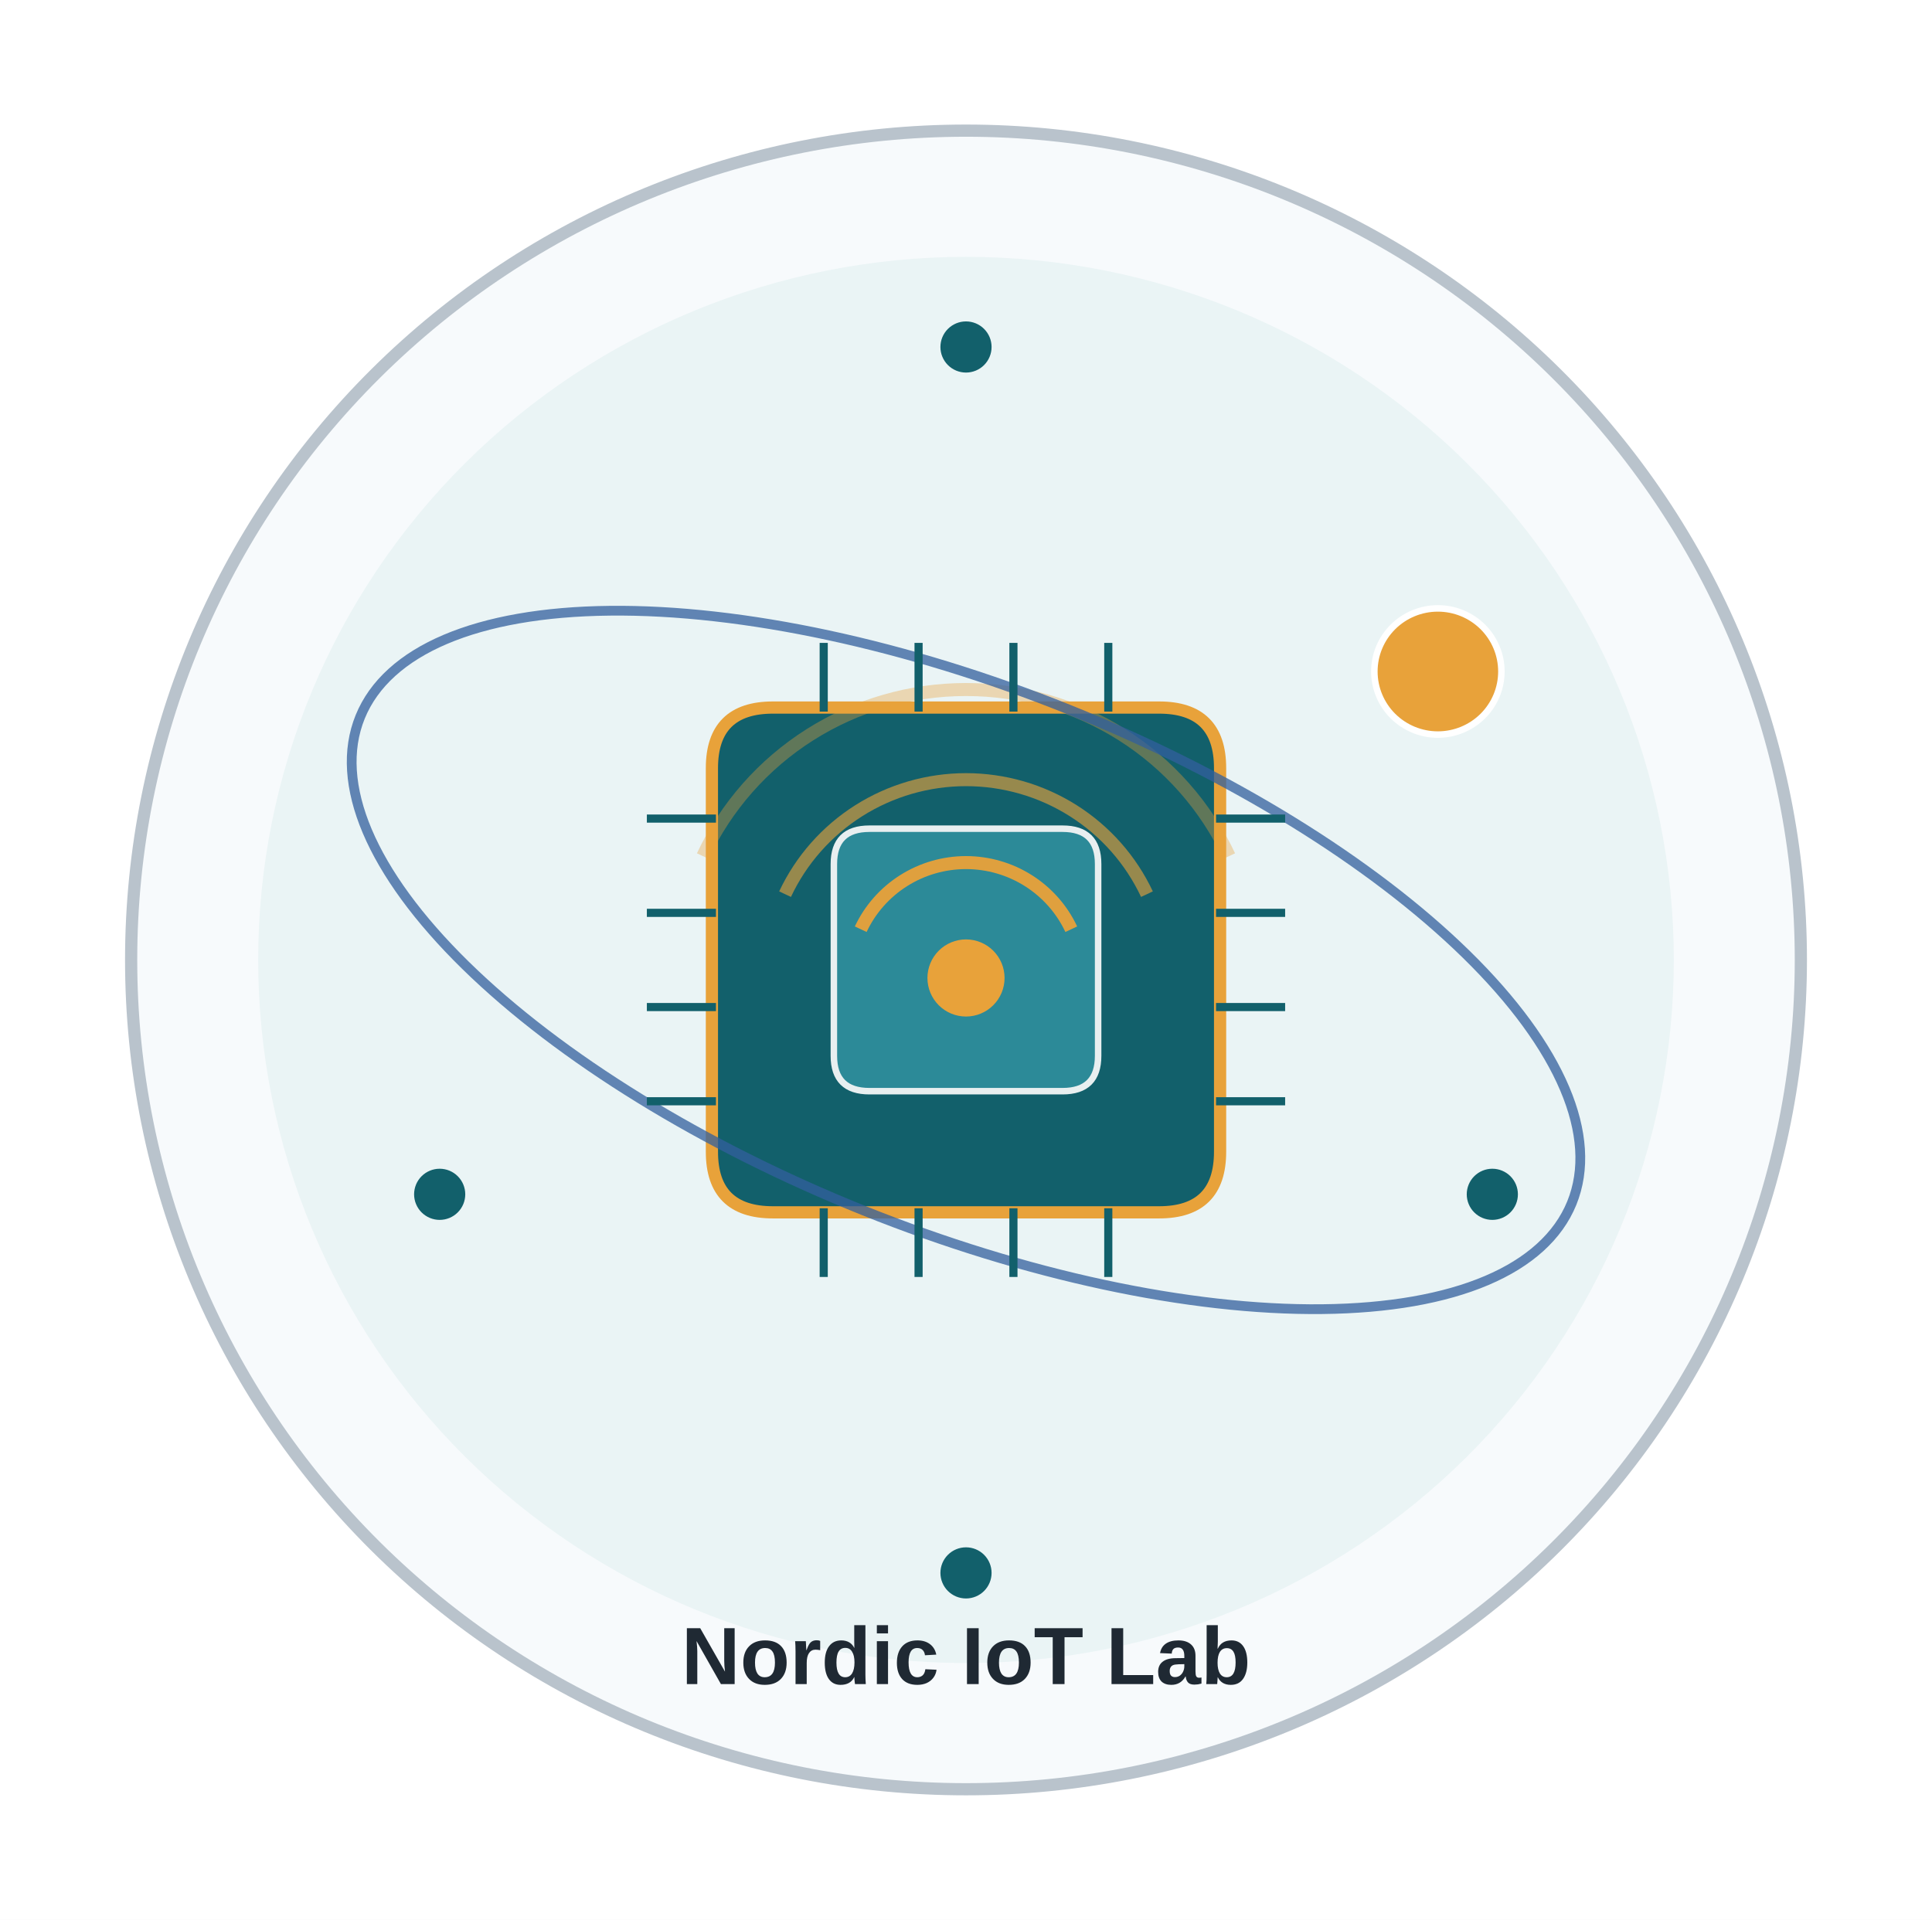
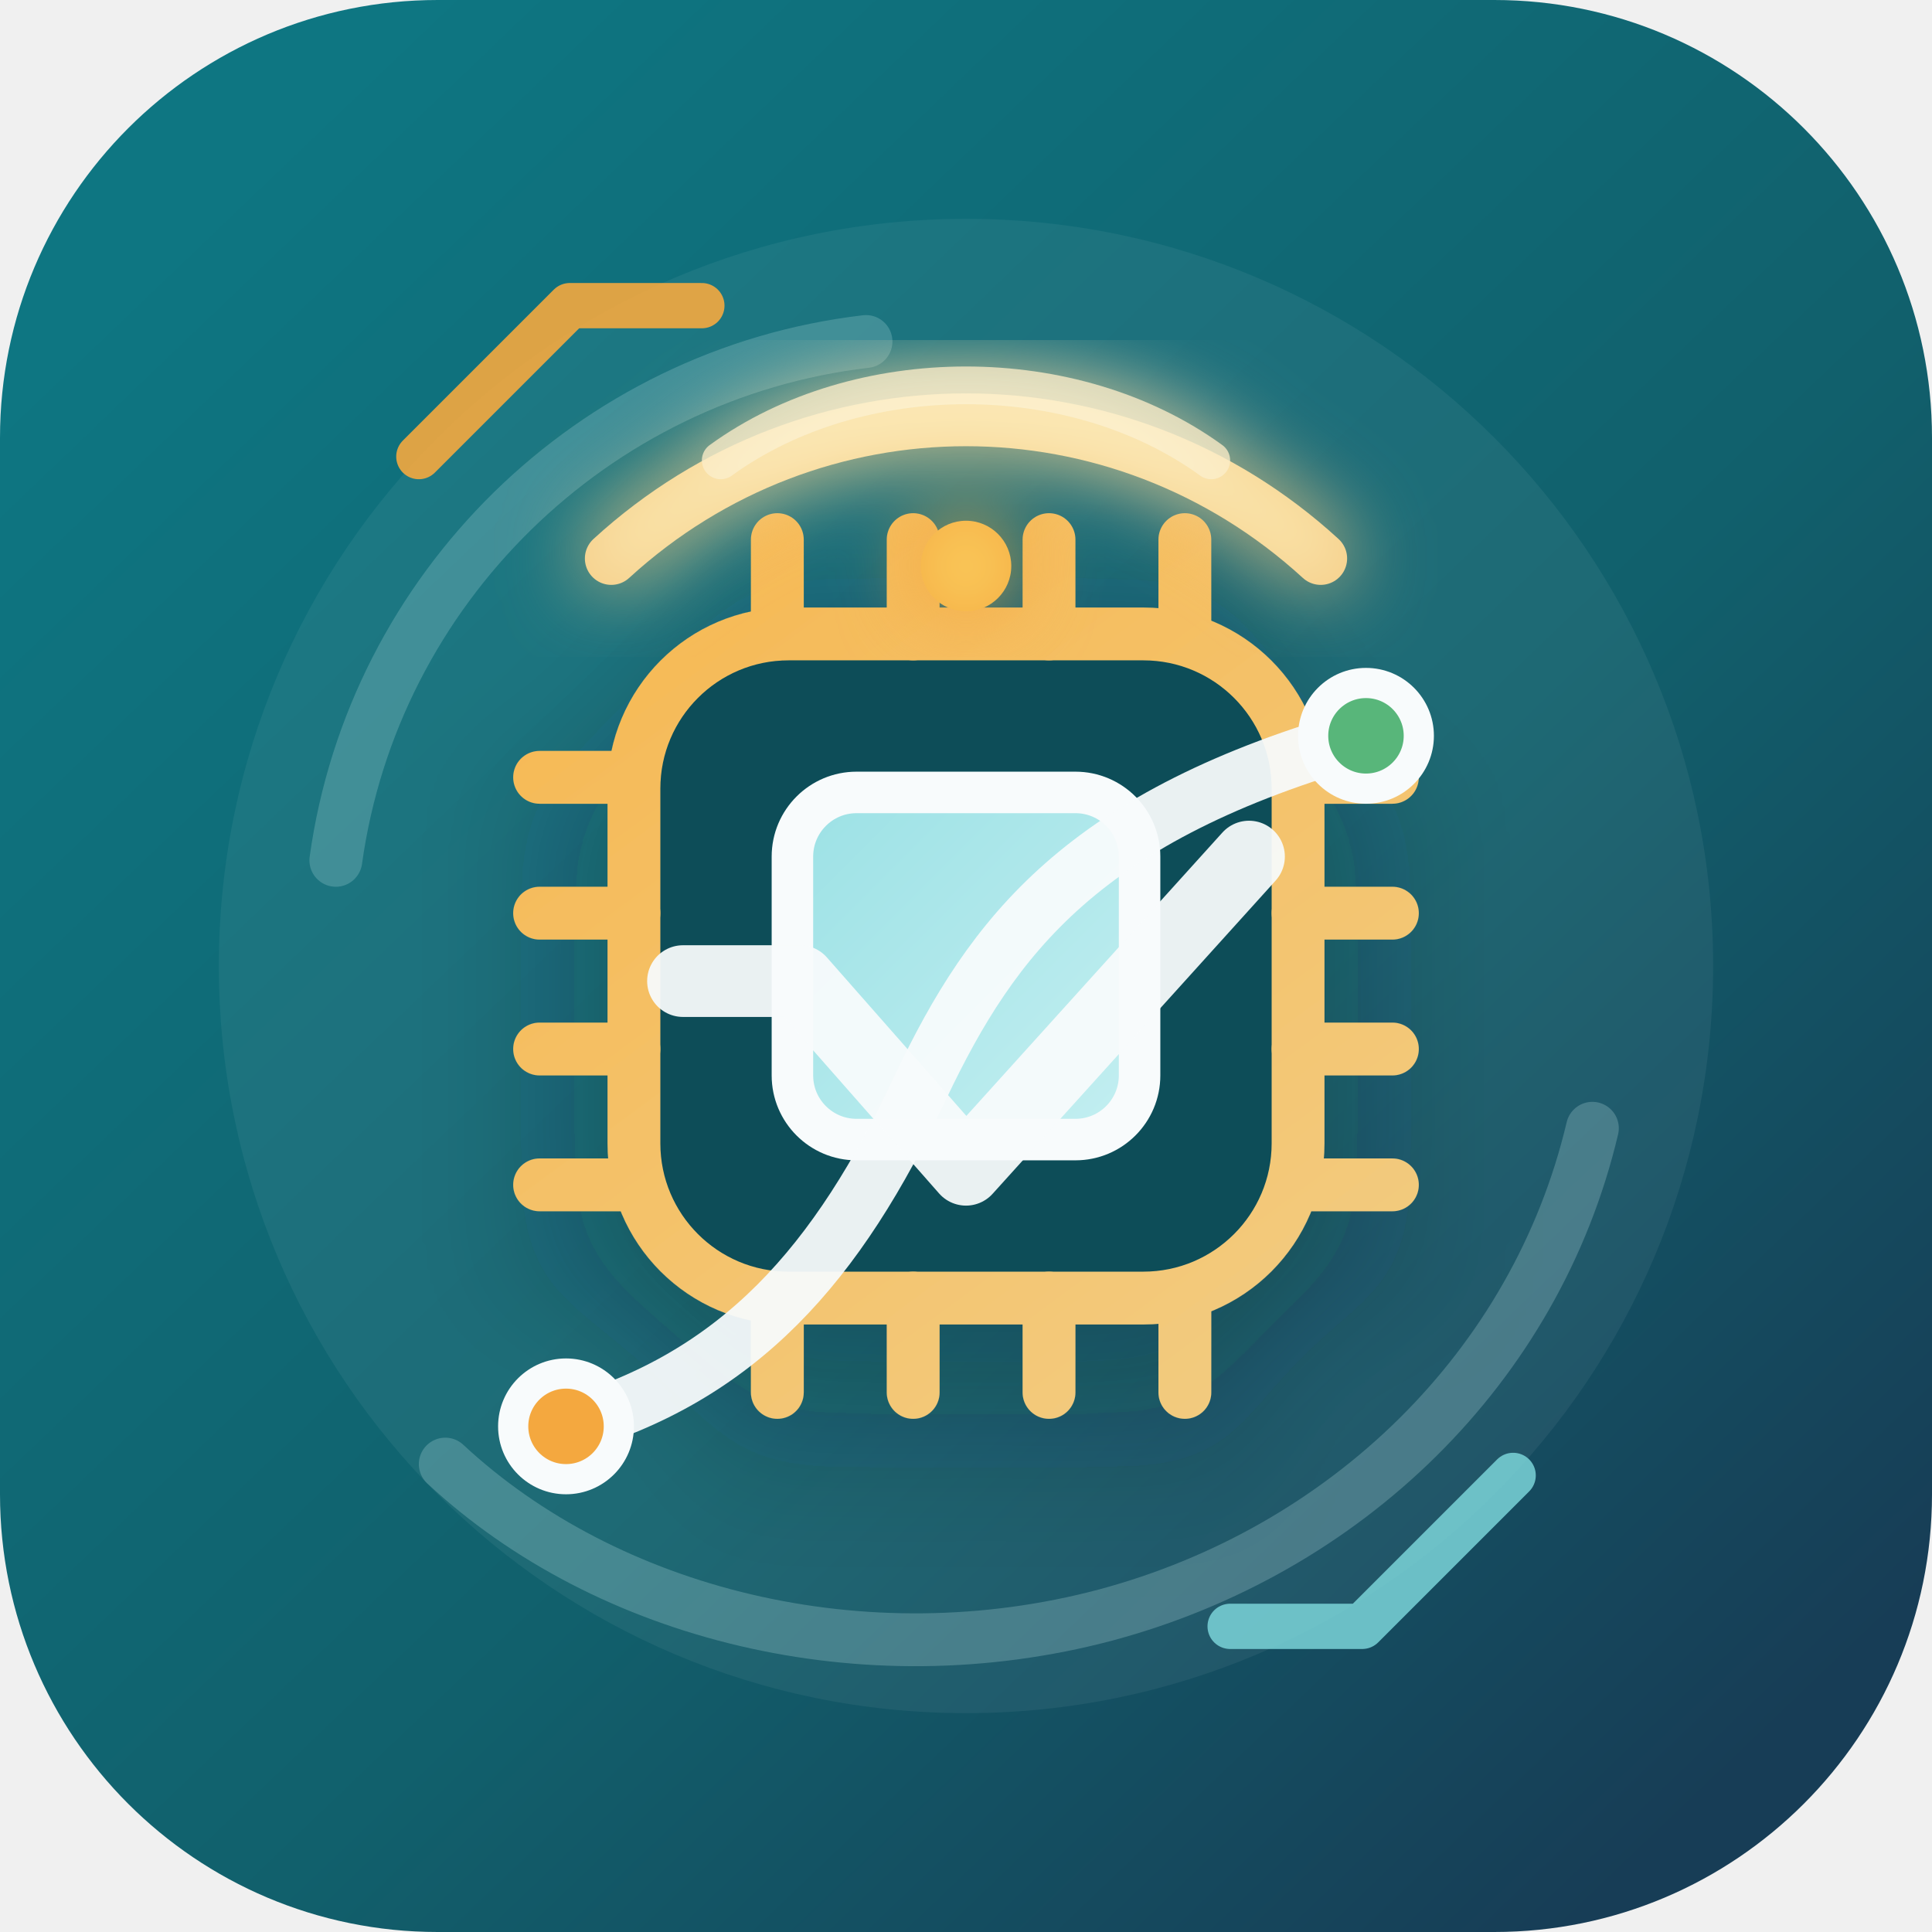
- <svg xmlns="http://www.w3.org/2000/svg" xmlns:xlink="http://www.w3.org/1999/xlink" width="237.6pt" height="236.16pt" viewBox="0 0 237.6 236.16" version="1.1">
+ <svg xmlns="http://www.w3.org/2000/svg" width="1024" height="1024" viewBox="0 0 1024 1024" fill="none" role="img" aria-labelledby="title desc">
  <defs>
-     <style type="text/css">*{stroke-linejoin: round; stroke-linecap: butt}</style>
+     <linearGradient id="bg" x1="120" y1="96" x2="924" y2="936" gradientUnits="userSpaceOnUse">
+       <stop stop-color="#0E7682" />
+       <stop offset="0.58" stop-color="#11606C" />
+       <stop offset="1" stop-color="#173D56" />
+     </linearGradient>
+     <linearGradient id="chip" x1="330" y1="330" x2="694" y2="694" gradientUnits="userSpaceOnUse">
+       <stop stop-color="#87DADF" />
+       <stop offset="1" stop-color="#D8F6F7" />
+     </linearGradient>
+     <linearGradient id="north" x1="260" y1="172" x2="766" y2="858" gradientUnits="userSpaceOnUse">
+       <stop stop-color="#F7B449" />
+       <stop offset="1" stop-color="#F1D08B" />
+     </linearGradient>
+     <filter id="shadow" x="-20%" y="-20%" width="140%" height="150%" color-interpolation-filters="sRGB">
+       <feDropShadow dx="0" dy="30" stdDeviation="34" flood-color="#06232B" flood-opacity="0.28" />
+     </filter>
+     <filter id="innerGlow" x="-20%" y="-20%" width="140%" height="140%" color-interpolation-filters="sRGB">
+       <feGaussianBlur stdDeviation="22" result="blur" />
+       <feBlend in="SourceGraphic" in2="blur" mode="screen" />
+     </filter>
  </defs>
-   <g id="figure_1">
-     <g id="patch_1">
-       <path d="M 0 236.16 L 237.6 236.16 L 237.6 0 L 0 0 z " style="fill: #ffffff" />
-     </g>
-     <g id="axes_1">
-       <g id="patch_2">
-         <path d="M 118.8 220.09 C 146.029 220.09 172.146 209.341 191.4 190.212 C 210.654 171.082 221.472 145.133 221.472 118.08 C 221.472 91.027 210.654 65.078 191.4 45.948 C 172.146 26.819 146.029 16.07 118.8 16.07 C 91.571 16.07 65.454 26.819 46.2 45.948 C 26.946 65.078 16.128 91.027 16.128 118.08 C 16.128 145.133 26.946 171.082 46.2 190.212 C 65.454 209.341 91.571 220.09 118.8 220.09 z " clip-path="url(#p270af8d1b7)" style="fill: #f7fafc; stroke: #b9c3cc; stroke-width: 1.5; stroke-linejoin: miter" />
-       </g>
-       <g id="patch_3">
-         <path d="M 118.8 204.566 C 141.885 204.566 164.028 195.454 180.352 179.235 C 196.676 163.017 205.848 141.016 205.848 118.08 C 205.848 95.144 196.676 73.143 180.352 56.925 C 164.028 40.706 141.885 31.594 118.8 31.594 C 95.715 31.594 73.572 40.706 57.248 56.925 C 40.924 73.143 31.752 95.144 31.752 118.08 C 31.752 141.016 40.924 163.017 57.248 179.235 C 73.572 195.454 95.715 204.566 118.8 204.566 z " clip-path="url(#p270af8d1b7)" style="fill: #eaf4f5" />
-       </g>
-       <g id="patch_4">
-         <path d="M 95.052 149.126 L 142.548 149.126 Q 150.048 149.126 150.048 141.675 L 150.048 94.485 Q 150.048 87.034 142.548 87.034 L 95.052 87.034 Q 87.552 87.034 87.552 94.485 L 87.552 141.675 Q 87.552 149.126 95.052 149.126 z " clip-path="url(#p270af8d1b7)" style="fill: #12606b; stroke: #e8a23a; stroke-width: 1.5; stroke-linejoin: miter" />
-       </g>
-       <g id="patch_5">
-         <path d="M 106.926 134.224 L 130.674 134.224 Q 135.049 134.224 135.049 129.878 L 135.049 106.282 Q 135.049 101.936 130.674 101.936 L 106.926 101.936 Q 102.551 101.936 102.551 106.282 L 102.551 129.878 Q 102.551 134.224 106.926 134.224 z " clip-path="url(#p270af8d1b7)" style="fill: #2f8f9d; opacity: 0.9; stroke: #ffffff; stroke-width: 0.8; stroke-linejoin: miter" />
-       </g>
-       <g id="patch_6">
-         <path d="M 131.746 114.3 C 130.597 111.851 128.768 109.779 126.475 108.328 C 124.182 106.876 121.519 106.105 118.8 106.105 C 116.081 106.105 113.418 106.876 111.125 108.328 C 108.832 109.779 107.003 111.851 105.854 114.3 " clip-path="url(#p270af8d1b7)" style="fill: none; opacity: 0.95; stroke: #e8a23a; stroke-width: 1.6; stroke-linejoin: miter" />
-       </g>
-       <g id="patch_7">
-         <path d="M 141.052 109.988 C 139.077 105.78 135.933 102.219 131.992 99.724 C 128.051 97.23 123.473 95.904 118.8 95.904 C 114.127 95.904 109.549 97.23 105.608 99.724 C 101.667 102.219 98.523 105.78 96.548 109.988 " clip-path="url(#p270af8d1b7)" style="fill: none; opacity: 0.62; stroke: #e8a23a; stroke-width: 1.6; stroke-linejoin: miter" />
-       </g>
-       <g id="patch_8">
-         <path d="M 151.166 105.302 C 148.293 99.182 143.721 94.001 137.988 90.373 C 132.255 86.744 125.597 84.816 118.8 84.816 C 112.003 84.816 105.345 86.744 99.612 90.373 C 93.879 94.001 89.307 99.182 86.434 105.302 " clip-path="url(#p270af8d1b7)" style="fill: none; opacity: 0.36; stroke: #e8a23a; stroke-width: 1.6; stroke-linejoin: miter" />
-       </g>
-       <g id="patch_9">
-         <path d="M 106.258 148.922 C 126.016 156.853 146.289 161.211 162.612 161.035 C 178.935 160.86 189.975 156.166 193.301 147.986 C 196.627 139.807 191.968 128.81 180.349 117.418 C 168.73 106.027 151.1 95.169 131.342 87.238 C 111.584 79.307 91.311 74.949 74.988 75.125 C 58.665 75.3 47.625 79.994 44.299 88.174 C 40.973 96.353 45.632 107.35 57.251 118.742 C 68.87 130.133 86.5 140.991 106.258 148.922 L 106.258 148.922 z " clip-path="url(#p270af8d1b7)" style="fill: none; opacity: 0.75; stroke: #315f9d; stroke-width: 1.2; stroke-linejoin: miter" />
-       </g>
-       <g id="patch_10">
-         <path d="M 176.832 90.36 C 178.904 90.36 180.891 89.542 182.356 88.087 C 183.821 86.631 184.644 84.657 184.644 82.598 C 184.644 80.54 183.821 78.566 182.356 77.11 C 180.891 75.655 178.904 74.837 176.832 74.837 C 174.76 74.837 172.773 75.655 171.308 77.11 C 169.843 78.566 169.02 80.54 169.02 82.598 C 169.02 84.657 169.843 86.631 171.308 88.087 C 172.773 89.542 174.76 90.36 176.832 90.36 z " clip-path="url(#p270af8d1b7)" style="fill: #e8a23a; stroke: #ffffff; stroke-width: 0.8; stroke-linejoin: miter" />
-       </g>
-       <g id="line2d_1">
-         <path d="M 80.052 135.466 L 87.552 135.466 " clip-path="url(#p270af8d1b7)" style="fill: none; stroke: #12606b; stroke-linecap: square" />
-       </g>
-       <g id="line2d_2">
-         <path d="M 80.052 123.875 L 87.552 123.875 " clip-path="url(#p270af8d1b7)" style="fill: none; stroke: #12606b; stroke-linecap: square" />
-       </g>
-       <g id="line2d_3">
-         <path d="M 80.052 112.285 L 87.552 112.285 " clip-path="url(#p270af8d1b7)" style="fill: none; stroke: #12606b; stroke-linecap: square" />
-       </g>
-       <g id="line2d_4">
-         <path d="M 80.052 100.694 L 87.552 100.694 " clip-path="url(#p270af8d1b7)" style="fill: none; stroke: #12606b; stroke-linecap: square" />
-       </g>
-       <g id="line2d_5">
-         <path d="M 157.548 135.466 L 150.048 135.466 " clip-path="url(#p270af8d1b7)" style="fill: none; stroke: #12606b; stroke-linecap: square" />
-       </g>
-       <g id="line2d_6">
-         <path d="M 157.548 123.875 L 150.048 123.875 " clip-path="url(#p270af8d1b7)" style="fill: none; stroke: #12606b; stroke-linecap: square" />
-       </g>
-       <g id="line2d_7">
-         <path d="M 157.548 112.285 L 150.048 112.285 " clip-path="url(#p270af8d1b7)" style="fill: none; stroke: #12606b; stroke-linecap: square" />
-       </g>
-       <g id="line2d_8">
-         <path d="M 157.548 100.694 L 150.048 100.694 " clip-path="url(#p270af8d1b7)" style="fill: none; stroke: #12606b; stroke-linecap: square" />
-       </g>
-       <g id="line2d_9">
-         <path d="M 101.301 156.578 L 101.301 149.126 " clip-path="url(#p270af8d1b7)" style="fill: none; stroke: #12606b; stroke-linecap: square" />
-       </g>
-       <g id="line2d_10">
-         <path d="M 112.967 156.578 L 112.967 149.126 " clip-path="url(#p270af8d1b7)" style="fill: none; stroke: #12606b; stroke-linecap: square" />
-       </g>
-       <g id="line2d_11">
-         <path d="M 124.633 156.578 L 124.633 149.126 " clip-path="url(#p270af8d1b7)" style="fill: none; stroke: #12606b; stroke-linecap: square" />
-       </g>
-       <g id="line2d_12">
-         <path d="M 136.299 156.578 L 136.299 149.126 " clip-path="url(#p270af8d1b7)" style="fill: none; stroke: #12606b; stroke-linecap: square" />
-       </g>
-       <g id="line2d_13">
-         <path d="M 101.301 79.582 L 101.301 87.034 " clip-path="url(#p270af8d1b7)" style="fill: none; stroke: #12606b; stroke-linecap: square" />
-       </g>
-       <g id="line2d_14">
-         <path d="M 112.967 79.582 L 112.967 87.034 " clip-path="url(#p270af8d1b7)" style="fill: none; stroke: #12606b; stroke-linecap: square" />
-       </g>
-       <g id="line2d_15">
-         <path d="M 124.633 79.582 L 124.633 87.034 " clip-path="url(#p270af8d1b7)" style="fill: none; stroke: #12606b; stroke-linecap: square" />
-       </g>
-       <g id="line2d_16">
-         <path d="M 136.299 79.582 L 136.299 87.034 " clip-path="url(#p270af8d1b7)" style="fill: none; stroke: #12606b; stroke-linecap: square" />
-       </g>
-       <g id="text_1">
-         <text style="fill: #1f2933; font: 700 10px 'Arial', 'DejaVu Sans', 'Liberation Sans', sans-serif; text-anchor: middle" x="118.8" y="207.159" transform="rotate(-0 118.8 207.1586)">Nordic IoT Lab</text>
-       </g>
-       <g id="PathCollection_1">
-         <defs>
-           <path id="mf7bf326ce5" d="M 0 4.243 C 1.125 4.243 2.204 3.796 3 3 C 3.796 2.204 4.243 1.125 4.243 0 C 4.243 -1.125 3.796 -2.204 3 -3 C 2.204 -3.796 1.125 -4.243 0 -4.243 C -1.125 -4.243 -2.204 -3.796 -3 -3 C -3.796 -2.204 -4.243 -1.125 -4.243 0 C -4.243 1.125 -3.796 2.204 -3 3 C -2.204 3.796 -1.125 4.243 0 4.243 z " style="stroke: #e8a23a" />
-         </defs>
-         <g clip-path="url(#p270af8d1b7)">
-           <use xlink:href="#mf7bf326ce5" x="118.8" y="120.298" style="fill: #e8a23a; stroke: #e8a23a" />
-         </g>
-       </g>
-       <g id="PathCollection_2">
-         <defs>
-           <path id="mccd806b3ef" d="M 0 2.646 C 0.702 2.646 1.375 2.367 1.871 1.871 C 2.367 1.375 2.646 0.702 2.646 0 C 2.646 -0.702 2.367 -1.375 1.871 -1.871 C 1.375 -2.367 0.702 -2.646 0 -2.646 C -0.702 -2.646 -1.375 -2.367 -1.871 -1.871 C -2.367 -1.375 -2.646 -0.702 -2.646 0 C -2.646 0.702 -2.367 1.375 -1.871 1.871 C -1.375 2.367 -0.702 2.646 0 2.646 z " style="stroke: #12606b" />
-         </defs>
-         <g clip-path="url(#p270af8d1b7)">
-           <use xlink:href="#mccd806b3ef" x="54.072" y="146.909" style="fill: #12606b; stroke: #12606b" />
-         </g>
-       </g>
-       <g id="PathCollection_3">
-         <g clip-path="url(#p270af8d1b7)">
-           <use xlink:href="#mccd806b3ef" x="183.528" y="146.909" style="fill: #12606b; stroke: #12606b" />
-         </g>
-       </g>
-       <g id="PathCollection_4">
-         <g clip-path="url(#p270af8d1b7)">
-           <use xlink:href="#mccd806b3ef" x="118.8" y="193.478" style="fill: #12606b; stroke: #12606b" />
-         </g>
-       </g>
-       <g id="PathCollection_5">
-         <g clip-path="url(#p270af8d1b7)">
-           <use xlink:href="#mccd806b3ef" x="118.8" y="42.682" style="fill: #12606b; stroke: #12606b" />
-         </g>
-       </g>
-     </g>
+   <rect width="1024" height="1024" rx="232" fill="url(#bg)" />
+   <path d="M512 116C730.704 116 908 293.296 908 512C908 730.704 730.704 908 512 908C293.296 908 116 730.704 116 512C116 293.296 293.296 116 512 116Z" fill="#FFFFFF" opacity="0.055" />
+   <path d="M236 776C322 856 458 890 586 856C713 822 814 725 844 598" stroke="#D8F6F7" stroke-width="28" stroke-linecap="round" opacity="0.22" />
+   <path d="M178 456C198 312 314 198 459 181" stroke="#D8F6F7" stroke-width="28" stroke-linecap="round" opacity="0.2" />
+   <g filter="url(#shadow)">
+     <rect x="336" y="336" width="352" height="352" rx="82" fill="#0B4E59" stroke="url(#north)" stroke-width="28" />
+     <rect x="420" y="420" width="184" height="184" rx="34" fill="url(#chip)" stroke="#F8FBFC" stroke-width="22" />
+     <path d="M286 412H336M286 484H336M286 556H336M286 628H336" stroke="url(#north)" stroke-width="28" stroke-linecap="round" />
+     <path d="M688 412H738M688 484H738M688 556H738M688 628H738" stroke="url(#north)" stroke-width="28" stroke-linecap="round" />
+     <path d="M412 286V336M484 286V336M556 286V336M628 286V336" stroke="url(#north)" stroke-width="28" stroke-linecap="round" />
+     <path d="M412 688V738M484 688V738M556 688V738M628 688V738" stroke="url(#north)" stroke-width="28" stroke-linecap="round" />
  </g>
-   <defs>
-     <clipPath id="p270af8d1b7">
-       <rect x="7.2" y="7.2" width="223.2" height="221.76" />
-     </clipPath>
-   </defs>
+   <g filter="url(#innerGlow)">
+     <path d="M324 296C431 198 593 198 700 296" stroke="#F4CB84" stroke-width="28" stroke-linecap="round" />
+     <path d="M382 244C455 191 569 191 642 244" stroke="#F7E1B5" stroke-width="20" stroke-linecap="round" opacity="0.78" />
+     <circle cx="512" cy="300" r="24" fill="#F4A83F" />
+   </g>
+   <path d="M300 756C392 730 444 670 488 576C526 496 574 432 724 390" stroke="#F8FBFC" stroke-width="30" stroke-linecap="round" stroke-linejoin="round" opacity="0.94" />
+   <circle cx="300" cy="756" r="28" fill="#F4A83F" stroke="#F8FBFC" stroke-width="16" />
+   <circle cx="724" cy="390" r="28" fill="#58B67A" stroke="#F8FBFC" stroke-width="16" />
+   <path d="M362 520H424L512 620L662 454" stroke="#F8FBFC" stroke-width="38" stroke-linecap="round" stroke-linejoin="round" opacity="0.94" />
+   <path d="M222 242L302 162H372" stroke="#F4A83F" stroke-width="24" stroke-linecap="round" stroke-linejoin="round" opacity="0.9" />
+   <path d="M802 782L722 862H652" stroke="#78D2D7" stroke-width="24" stroke-linecap="round" stroke-linejoin="round" opacity="0.86" />
</svg>
